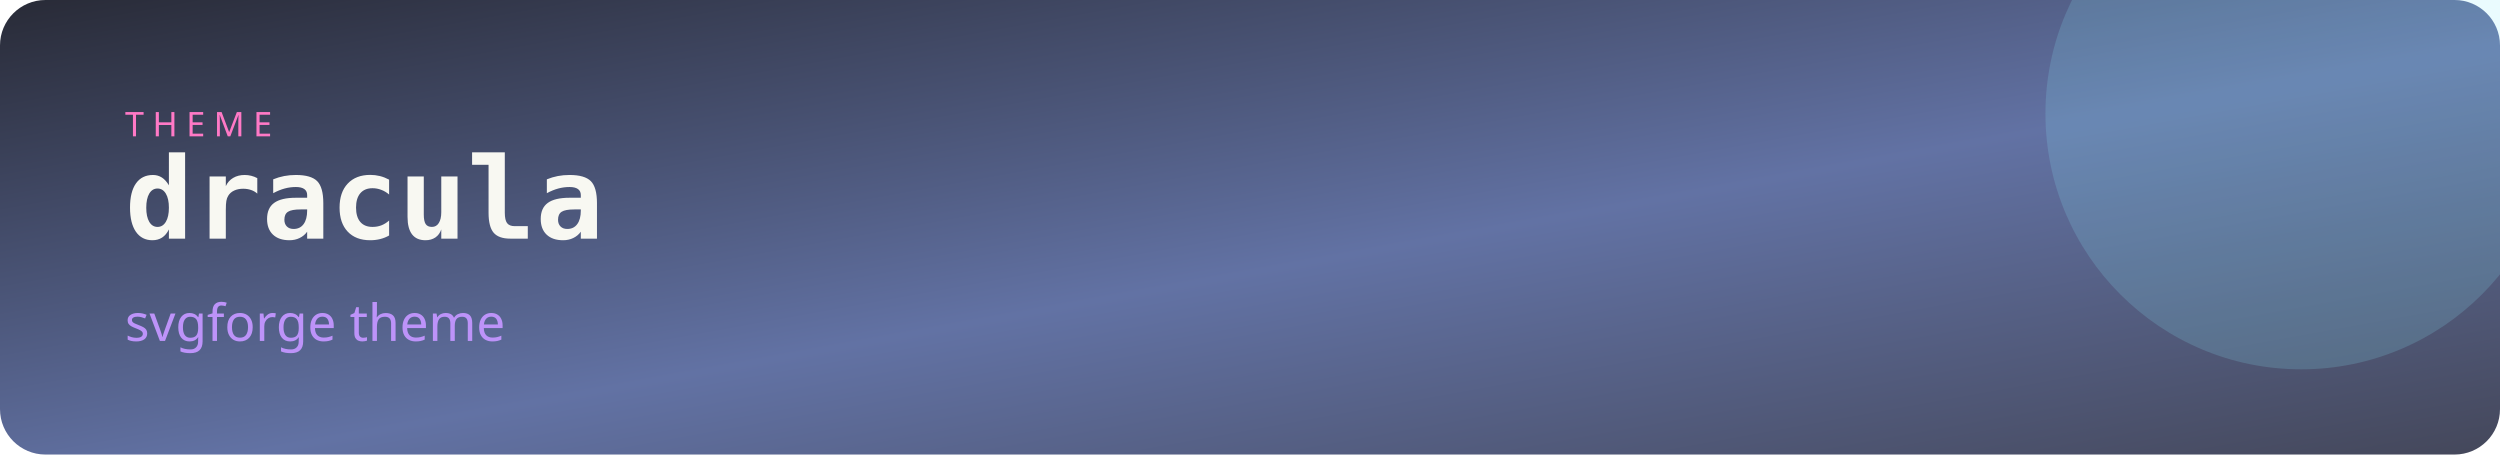
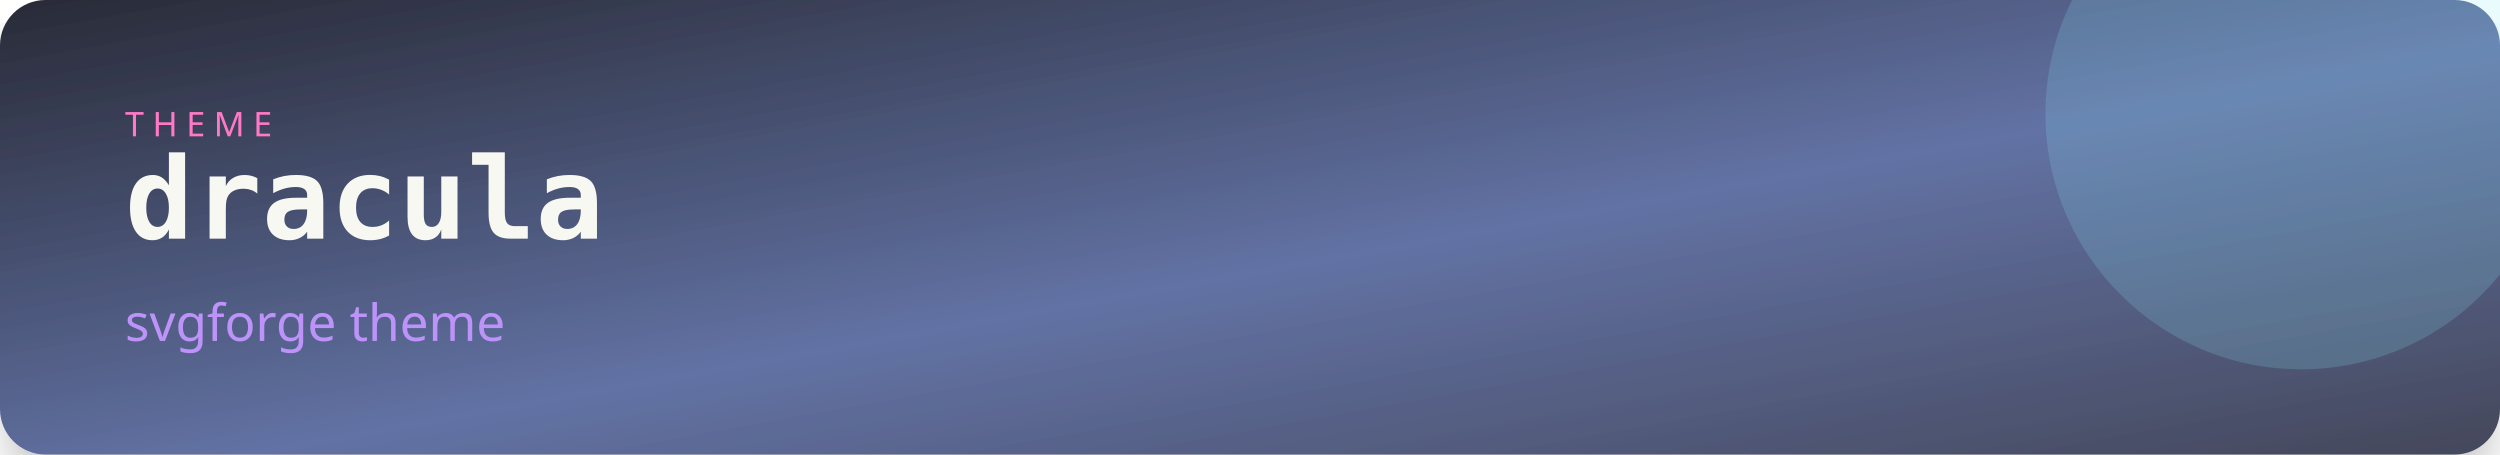
<svg xmlns="http://www.w3.org/2000/svg" width="880" height="160" viewBox="0 0 880 160" role="img" aria-label="dracula">
  <defs>
-     <linearGradient id="grad-draculadracula-145034f8" x1="0" y1="0" x2="1" y2="1">
-       <stop offset="0%" stop-color="#282a36" />
-       <stop offset="55%" stop-color="#6272a4" />
-       <stop offset="100%" stop-color="#44475a" />
-     </linearGradient>
+     <filter id="shadow-dracula-71fd497a" x="-8%" y="-8%" width="120%" height="130%">
+       <feDropShadow dx="0" dy="8" stdDeviation="10" flood-color="#000000" flood-opacity="0.28" />
+     </filter>
  </defs>
-   <rect width="880" height="160" rx="16" fill="url(#grad-draculadracula-145034f8)" />
-   <circle cx="810" cy="40" r="90" fill="#8be9fd" fill-opacity="0.18" />
-   <text x="44" y="48" fill="#ff79c6" font-family="ui-sans-serif, system-ui, sans-serif" font-size="12" letter-spacing="3">THEME</text>
-   <text x="44" y="84" fill="#f8f8f2" font-family="ui-monospace, SFMono-Regular, Menlo, monospace" font-size="40" font-weight="700">dracula</text>
-   <text x="44" y="120" fill="#bd93f9" font-family="ui-sans-serif, system-ui, sans-serif" font-size="18">svgforge theme</text>
+   <g filter="url(#shadow-dracula-71fd497a)">
+     <defs>
+       <linearGradient id="grad-draculadracula-145034f8" x1="0" y1="0" x2="1" y2="1">
+         <stop offset="0%" stop-color="#282a36" />
+         <stop offset="55%" stop-color="#6272a4" />
+         <stop offset="100%" stop-color="#44475a" />
+       </linearGradient>
+     </defs>
+     <rect width="880" height="160" rx="16" fill="url(#grad-draculadracula-145034f8)" />
+     <circle cx="810" cy="40" r="90" fill="#8be9fd" fill-opacity="0.18" />
+     <text x="44" y="48" fill="#ff79c6" font-family="ui-sans-serif, system-ui, sans-serif" font-size="12" letter-spacing="3">THEME</text>
+     <text x="44" y="84" fill="#f8f8f2" font-family="ui-monospace, SFMono-Regular, Menlo, monospace" font-size="40" font-weight="700">dracula</text>
+     <text x="44" y="120" fill="#bd93f9" font-family="ui-sans-serif, system-ui, sans-serif" font-size="18">svgforge theme</text>
+   </g>
</svg>
